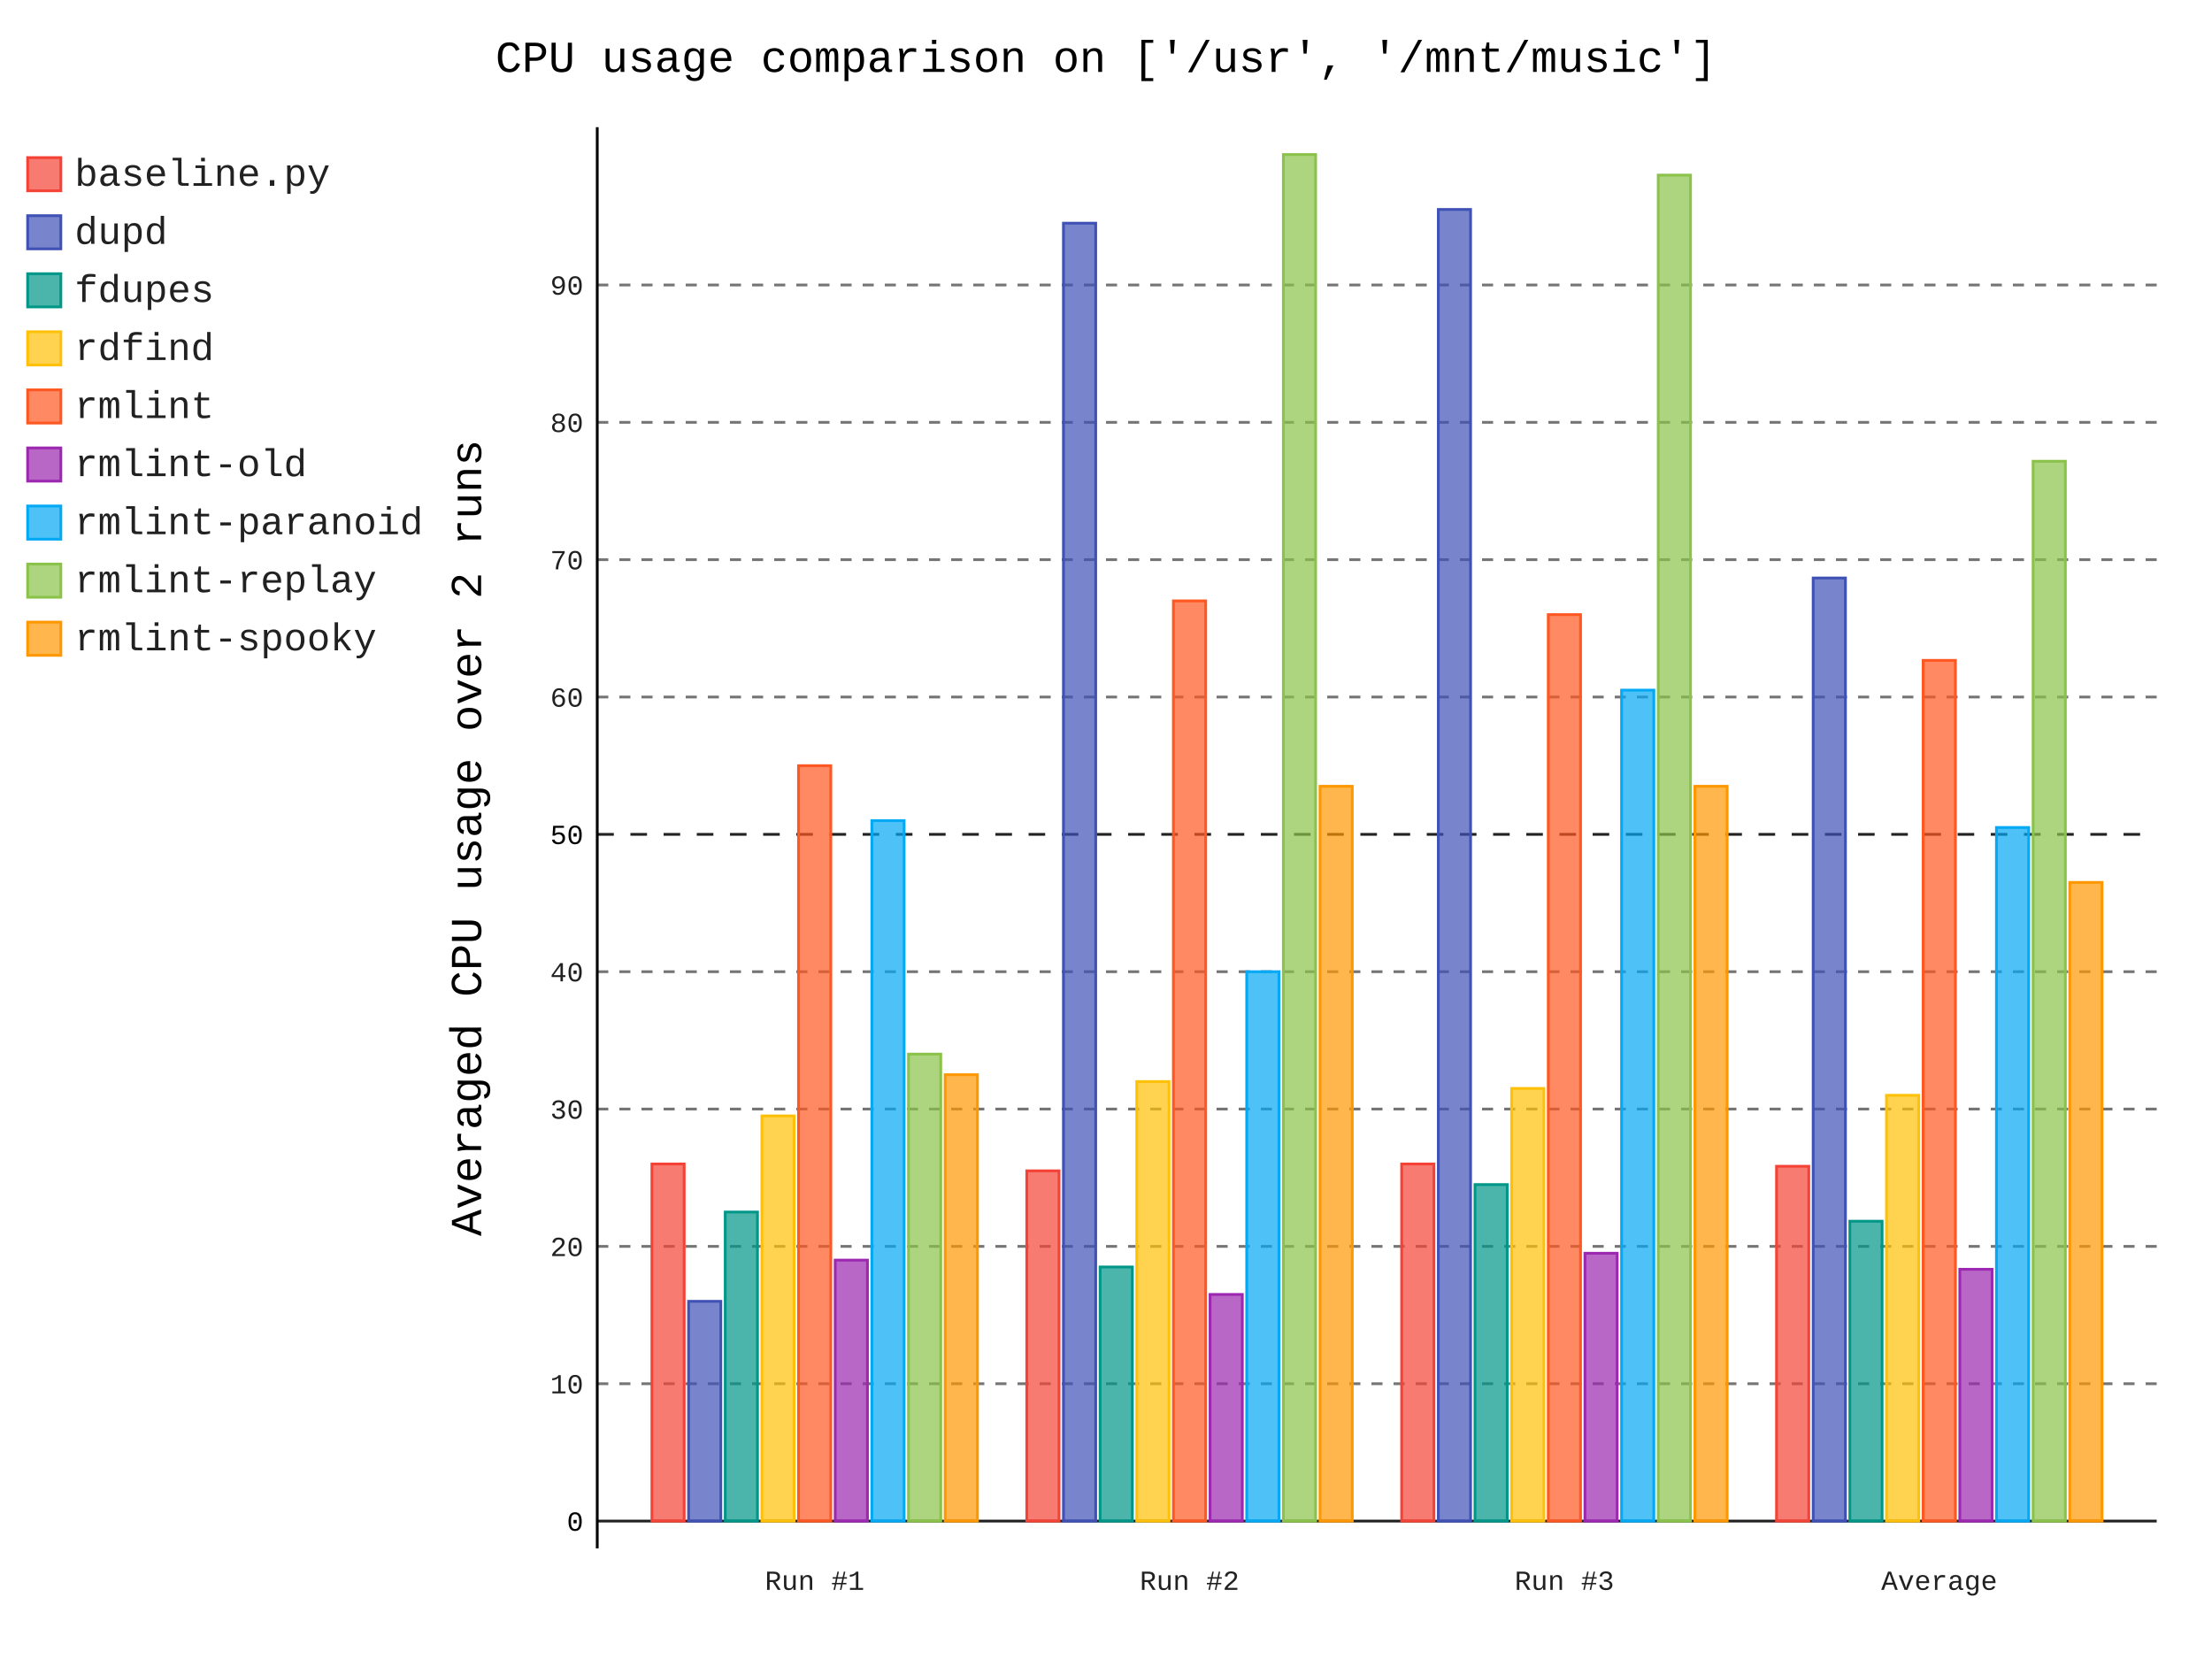
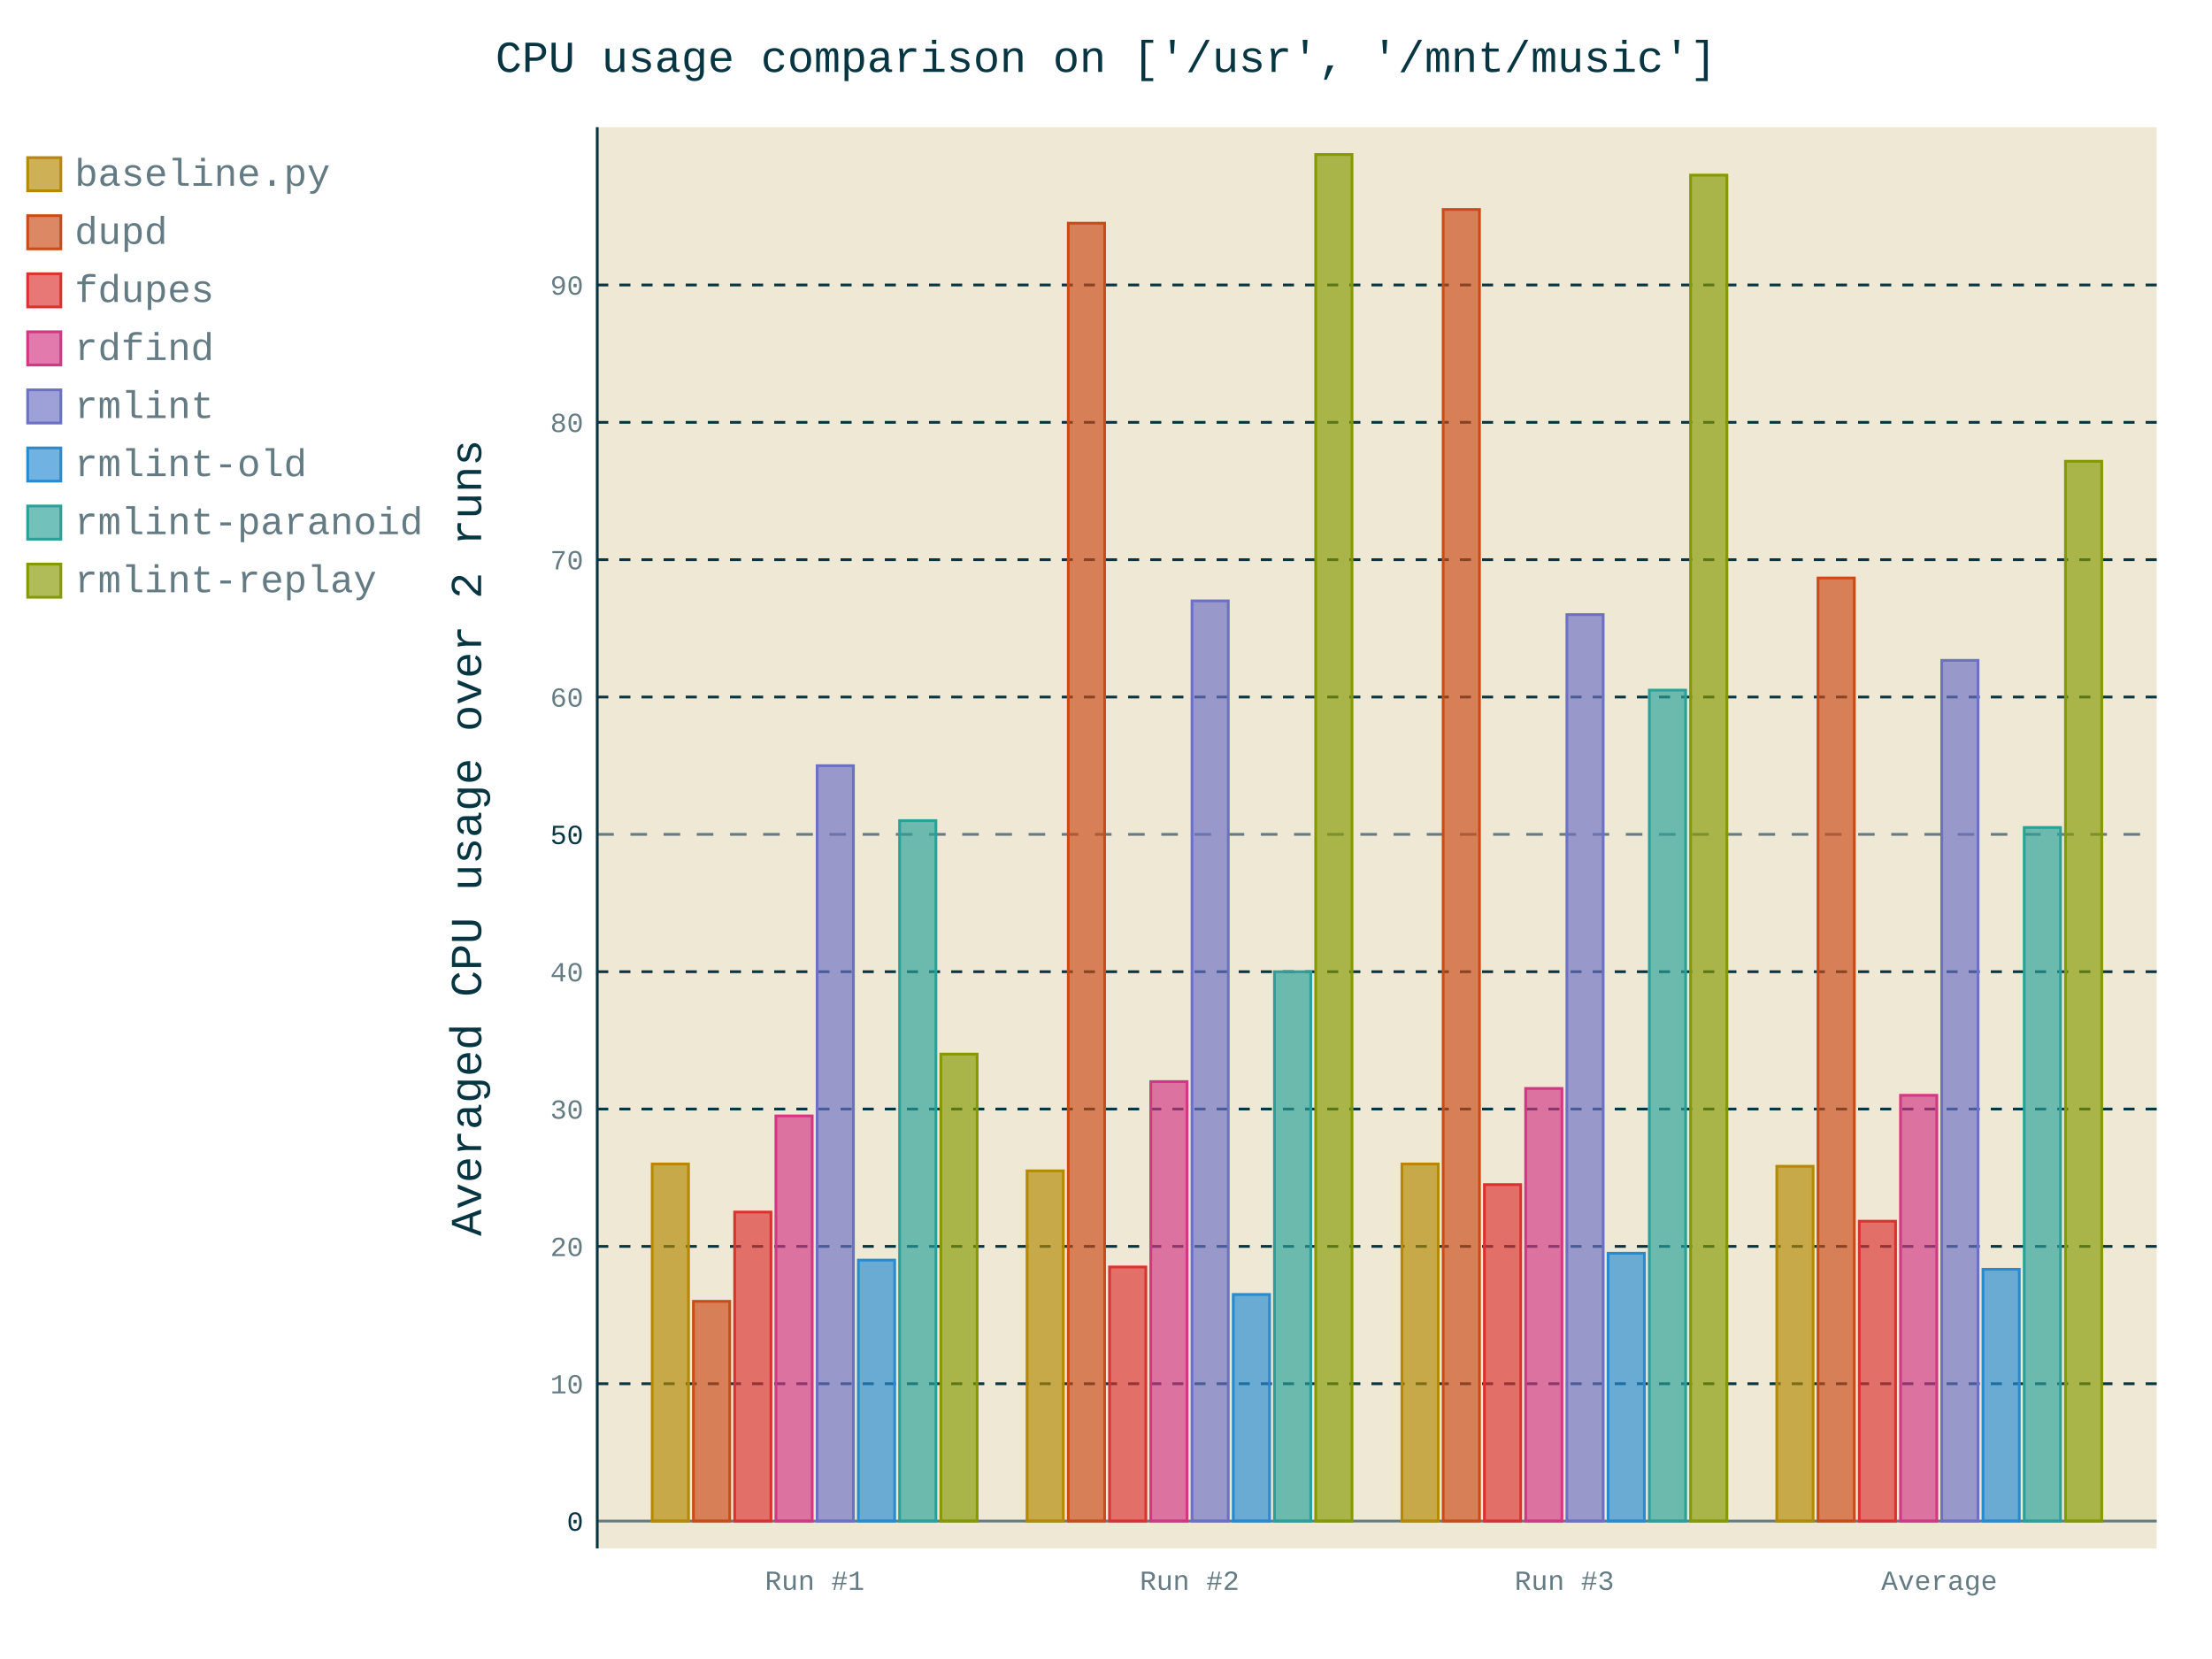
- <svg xmlns="http://www.w3.org/2000/svg" xmlns:xlink="http://www.w3.org/1999/xlink" id="chart-b749aa8b-0c17-4926-9f45-8ddb25d87b30" class="pygal-chart" viewBox="0 0 800 600">
+ <svg xmlns="http://www.w3.org/2000/svg" xmlns:xlink="http://www.w3.org/1999/xlink" id="chart-14e136bd-a6b1-4492-b191-b28a649b69b1" class="pygal-chart" viewBox="0 0 800 600">
  <defs>
-     <style type="text/css">#chart-b749aa8b-0c17-4926-9f45-8ddb25d87b30{-webkit-user-select:none;-webkit-font-smoothing:antialiased;font-family:Consolas,"Liberation Mono",Menlo,Courier,monospace}#chart-b749aa8b-0c17-4926-9f45-8ddb25d87b30 .title{font-family:Consolas,"Liberation Mono",Menlo,Courier,monospace;font-size:16px}#chart-b749aa8b-0c17-4926-9f45-8ddb25d87b30 .legends .legend text{font-family:Consolas,"Liberation Mono",Menlo,Courier,monospace;font-size:14px}#chart-b749aa8b-0c17-4926-9f45-8ddb25d87b30 .axis text{font-family:Consolas,"Liberation Mono",Menlo,Courier,monospace;font-size:10px}#chart-b749aa8b-0c17-4926-9f45-8ddb25d87b30 .axis text.major{font-family:Consolas,"Liberation Mono",Menlo,Courier,monospace;font-size:10px}#chart-b749aa8b-0c17-4926-9f45-8ddb25d87b30 .text-overlay text.value{font-family:Consolas,"Liberation Mono",Menlo,Courier,monospace;font-size:16px}#chart-b749aa8b-0c17-4926-9f45-8ddb25d87b30 .text-overlay text.label{font-family:Consolas,"Liberation Mono",Menlo,Courier,monospace;font-size:10px}#chart-b749aa8b-0c17-4926-9f45-8ddb25d87b30 .tooltip{font-family:Consolas,"Liberation Mono",Menlo,Courier,monospace;font-size:14px}#chart-b749aa8b-0c17-4926-9f45-8ddb25d87b30 text.no_data{font-family:Consolas,"Liberation Mono",Menlo,Courier,monospace;font-size:64px}
- #chart-b749aa8b-0c17-4926-9f45-8ddb25d87b30{background-color:#FFFFFF}#chart-b749aa8b-0c17-4926-9f45-8ddb25d87b30 path,#chart-b749aa8b-0c17-4926-9f45-8ddb25d87b30 line,#chart-b749aa8b-0c17-4926-9f45-8ddb25d87b30 rect,#chart-b749aa8b-0c17-4926-9f45-8ddb25d87b30 circle{-webkit-transition:150ms;-moz-transition:150ms;transition:150ms}#chart-b749aa8b-0c17-4926-9f45-8ddb25d87b30 .graph &gt; .background{fill:#FFFFFF}#chart-b749aa8b-0c17-4926-9f45-8ddb25d87b30 .plot &gt; .background{fill:rgba(255,255,255,1)}#chart-b749aa8b-0c17-4926-9f45-8ddb25d87b30 .graph{fill:rgba(0,0,0,.87)}#chart-b749aa8b-0c17-4926-9f45-8ddb25d87b30 text.no_data{fill:rgba(0,0,0,1)}#chart-b749aa8b-0c17-4926-9f45-8ddb25d87b30 .title{fill:rgba(0,0,0,1)}#chart-b749aa8b-0c17-4926-9f45-8ddb25d87b30 .legends .legend text{fill:rgba(0,0,0,.87)}#chart-b749aa8b-0c17-4926-9f45-8ddb25d87b30 .legends .legend:hover text{fill:rgba(0,0,0,1)}#chart-b749aa8b-0c17-4926-9f45-8ddb25d87b30 .axis .line{stroke:rgba(0,0,0,1)}#chart-b749aa8b-0c17-4926-9f45-8ddb25d87b30 .axis .guide.line{stroke:rgba(0,0,0,.54)}#chart-b749aa8b-0c17-4926-9f45-8ddb25d87b30 .axis .major.line{stroke:rgba(0,0,0,.87)}#chart-b749aa8b-0c17-4926-9f45-8ddb25d87b30 .axis text.major{fill:rgba(0,0,0,1)}#chart-b749aa8b-0c17-4926-9f45-8ddb25d87b30 .axis.y .guides:hover .guide.line,#chart-b749aa8b-0c17-4926-9f45-8ddb25d87b30 .line-graph .axis.x .guides:hover .guide.line,#chart-b749aa8b-0c17-4926-9f45-8ddb25d87b30 .stackedline-graph .axis.x .guides:hover .guide.line,#chart-b749aa8b-0c17-4926-9f45-8ddb25d87b30 .xy-graph .axis.x .guides:hover .guide.line{stroke:rgba(0,0,0,1)}#chart-b749aa8b-0c17-4926-9f45-8ddb25d87b30 .axis .guides:hover text{fill:rgba(0,0,0,1)}#chart-b749aa8b-0c17-4926-9f45-8ddb25d87b30 .reactive{fill-opacity:.7}#chart-b749aa8b-0c17-4926-9f45-8ddb25d87b30 .reactive.active,#chart-b749aa8b-0c17-4926-9f45-8ddb25d87b30 .active .reactive{fill-opacity:.8;stroke-width:4}#chart-b749aa8b-0c17-4926-9f45-8ddb25d87b30 .series text{fill:rgba(0,0,0,1)}#chart-b749aa8b-0c17-4926-9f45-8ddb25d87b30 .tooltip rect{fill:rgba(255,255,255,1);stroke:rgba(0,0,0,1);-webkit-transition:opacity 150ms;-moz-transition:opacity 150ms;transition:opacity 150ms}#chart-b749aa8b-0c17-4926-9f45-8ddb25d87b30 .tooltip .label{fill:rgba(0,0,0,.87)}#chart-b749aa8b-0c17-4926-9f45-8ddb25d87b30 .tooltip .label{fill:rgba(0,0,0,.87)}#chart-b749aa8b-0c17-4926-9f45-8ddb25d87b30 .tooltip .legend{font-size:.8em;fill:rgba(0,0,0,.54)}#chart-b749aa8b-0c17-4926-9f45-8ddb25d87b30 .tooltip .x_label{font-size:.6em;fill:rgba(0,0,0,1)}#chart-b749aa8b-0c17-4926-9f45-8ddb25d87b30 .tooltip .xlink{font-size:.5em;text-decoration:underline}#chart-b749aa8b-0c17-4926-9f45-8ddb25d87b30 .tooltip .value{font-size:1.5em}#chart-b749aa8b-0c17-4926-9f45-8ddb25d87b30 .map-element{fill:rgba(255,255,255,1);stroke:rgba(0,0,0,.54) !important}#chart-b749aa8b-0c17-4926-9f45-8ddb25d87b30 .map-element .reactive{fill-opacity:inherit}#chart-b749aa8b-0c17-4926-9f45-8ddb25d87b30 .color-0,#chart-b749aa8b-0c17-4926-9f45-8ddb25d87b30 .color-0 a:visited{stroke:#F44336;fill:#F44336}#chart-b749aa8b-0c17-4926-9f45-8ddb25d87b30 .color-1,#chart-b749aa8b-0c17-4926-9f45-8ddb25d87b30 .color-1 a:visited{stroke:#3F51B5;fill:#3F51B5}#chart-b749aa8b-0c17-4926-9f45-8ddb25d87b30 .color-2,#chart-b749aa8b-0c17-4926-9f45-8ddb25d87b30 .color-2 a:visited{stroke:#009688;fill:#009688}#chart-b749aa8b-0c17-4926-9f45-8ddb25d87b30 .color-3,#chart-b749aa8b-0c17-4926-9f45-8ddb25d87b30 .color-3 a:visited{stroke:#FFC107;fill:#FFC107}#chart-b749aa8b-0c17-4926-9f45-8ddb25d87b30 .color-4,#chart-b749aa8b-0c17-4926-9f45-8ddb25d87b30 .color-4 a:visited{stroke:#FF5722;fill:#FF5722}#chart-b749aa8b-0c17-4926-9f45-8ddb25d87b30 .color-5,#chart-b749aa8b-0c17-4926-9f45-8ddb25d87b30 .color-5 a:visited{stroke:#9C27B0;fill:#9C27B0}#chart-b749aa8b-0c17-4926-9f45-8ddb25d87b30 .color-6,#chart-b749aa8b-0c17-4926-9f45-8ddb25d87b30 .color-6 a:visited{stroke:#03A9F4;fill:#03A9F4}#chart-b749aa8b-0c17-4926-9f45-8ddb25d87b30 .color-7,#chart-b749aa8b-0c17-4926-9f45-8ddb25d87b30 .color-7 a:visited{stroke:#8BC34A;fill:#8BC34A}#chart-b749aa8b-0c17-4926-9f45-8ddb25d87b30 .color-8,#chart-b749aa8b-0c17-4926-9f45-8ddb25d87b30 .color-8 a:visited{stroke:#FF9800;fill:#FF9800}#chart-b749aa8b-0c17-4926-9f45-8ddb25d87b30 .text-overlay .color-0 text{fill:black}#chart-b749aa8b-0c17-4926-9f45-8ddb25d87b30 .text-overlay .color-1 text{fill:black}#chart-b749aa8b-0c17-4926-9f45-8ddb25d87b30 .text-overlay .color-2 text{fill:black}#chart-b749aa8b-0c17-4926-9f45-8ddb25d87b30 .text-overlay .color-3 text{fill:black}#chart-b749aa8b-0c17-4926-9f45-8ddb25d87b30 .text-overlay .color-4 text{fill:black}#chart-b749aa8b-0c17-4926-9f45-8ddb25d87b30 .text-overlay .color-5 text{fill:black}#chart-b749aa8b-0c17-4926-9f45-8ddb25d87b30 .text-overlay .color-6 text{fill:black}#chart-b749aa8b-0c17-4926-9f45-8ddb25d87b30 .text-overlay .color-7 text{fill:black}#chart-b749aa8b-0c17-4926-9f45-8ddb25d87b30 .text-overlay .color-8 text{fill:black}
- #chart-b749aa8b-0c17-4926-9f45-8ddb25d87b30 text.no_data{text-anchor:middle}#chart-b749aa8b-0c17-4926-9f45-8ddb25d87b30 .guide.line{fill:none}#chart-b749aa8b-0c17-4926-9f45-8ddb25d87b30 .centered{text-anchor:middle}#chart-b749aa8b-0c17-4926-9f45-8ddb25d87b30 .title{text-anchor:middle}#chart-b749aa8b-0c17-4926-9f45-8ddb25d87b30 .legends .legend text{fill-opacity:1}#chart-b749aa8b-0c17-4926-9f45-8ddb25d87b30 .axis.x text{text-anchor:middle}#chart-b749aa8b-0c17-4926-9f45-8ddb25d87b30 .axis.x:not(.web) text[transform]{text-anchor:start}#chart-b749aa8b-0c17-4926-9f45-8ddb25d87b30 .axis.y text{text-anchor:end}#chart-b749aa8b-0c17-4926-9f45-8ddb25d87b30 .axis.y2 text{text-anchor:start}#chart-b749aa8b-0c17-4926-9f45-8ddb25d87b30 .axis .guide.line{stroke-dasharray:4,4}#chart-b749aa8b-0c17-4926-9f45-8ddb25d87b30 .axis .major.guide.line{stroke-dasharray:6,6}#chart-b749aa8b-0c17-4926-9f45-8ddb25d87b30 .horizontal .axis.y .guide.line,#chart-b749aa8b-0c17-4926-9f45-8ddb25d87b30 .horizontal .axis.y2 .guide.line,#chart-b749aa8b-0c17-4926-9f45-8ddb25d87b30 .vertical .axis.x .guide.line{opacity:0}#chart-b749aa8b-0c17-4926-9f45-8ddb25d87b30 .horizontal .axis.always_show .guide.line,#chart-b749aa8b-0c17-4926-9f45-8ddb25d87b30 .vertical .axis.always_show .guide.line{opacity:1 !important}#chart-b749aa8b-0c17-4926-9f45-8ddb25d87b30 .axis.y .guides:hover .guide.line,#chart-b749aa8b-0c17-4926-9f45-8ddb25d87b30 .axis.y2 .guides:hover .guide.line,#chart-b749aa8b-0c17-4926-9f45-8ddb25d87b30 .axis.x .guides:hover .guide.line{opacity:1}#chart-b749aa8b-0c17-4926-9f45-8ddb25d87b30 .axis .guides:hover text{opacity:1}#chart-b749aa8b-0c17-4926-9f45-8ddb25d87b30 .nofill{fill:none}#chart-b749aa8b-0c17-4926-9f45-8ddb25d87b30 .subtle-fill{fill-opacity:.2}#chart-b749aa8b-0c17-4926-9f45-8ddb25d87b30 .dot{stroke-width:1px;fill-opacity:1}#chart-b749aa8b-0c17-4926-9f45-8ddb25d87b30 .dot.active{stroke-width:5px}#chart-b749aa8b-0c17-4926-9f45-8ddb25d87b30 .dot.negative{fill:transparent}#chart-b749aa8b-0c17-4926-9f45-8ddb25d87b30 text,#chart-b749aa8b-0c17-4926-9f45-8ddb25d87b30 tspan{stroke:none !important}#chart-b749aa8b-0c17-4926-9f45-8ddb25d87b30 .series text.active{opacity:1}#chart-b749aa8b-0c17-4926-9f45-8ddb25d87b30 .tooltip rect{fill-opacity:.95;stroke-width:.5}#chart-b749aa8b-0c17-4926-9f45-8ddb25d87b30 .tooltip text{fill-opacity:1}</style>
+     <style type="text/css">#chart-14e136bd-a6b1-4492-b191-b28a649b69b1{-webkit-user-select:none;-webkit-font-smoothing:antialiased;font-family:Consolas,"Liberation Mono",Menlo,Courier,monospace}#chart-14e136bd-a6b1-4492-b191-b28a649b69b1 .title{font-family:Consolas,"Liberation Mono",Menlo,Courier,monospace;font-size:16px}#chart-14e136bd-a6b1-4492-b191-b28a649b69b1 .legends .legend text{font-family:Consolas,"Liberation Mono",Menlo,Courier,monospace;font-size:14px}#chart-14e136bd-a6b1-4492-b191-b28a649b69b1 .axis text{font-family:Consolas,"Liberation Mono",Menlo,Courier,monospace;font-size:10px}#chart-14e136bd-a6b1-4492-b191-b28a649b69b1 .axis text.major{font-family:Consolas,"Liberation Mono",Menlo,Courier,monospace;font-size:10px}#chart-14e136bd-a6b1-4492-b191-b28a649b69b1 .text-overlay text.value{font-family:Consolas,"Liberation Mono",Menlo,Courier,monospace;font-size:16px}#chart-14e136bd-a6b1-4492-b191-b28a649b69b1 .text-overlay text.label{font-family:Consolas,"Liberation Mono",Menlo,Courier,monospace;font-size:10px}#chart-14e136bd-a6b1-4492-b191-b28a649b69b1 .tooltip{font-family:Consolas,"Liberation Mono",Menlo,Courier,monospace;font-size:14px}#chart-14e136bd-a6b1-4492-b191-b28a649b69b1 text.no_data{font-family:Consolas,"Liberation Mono",Menlo,Courier,monospace;font-size:64px}
+ #chart-14e136bd-a6b1-4492-b191-b28a649b69b1{background-color:#FFFFFF}#chart-14e136bd-a6b1-4492-b191-b28a649b69b1 path,#chart-14e136bd-a6b1-4492-b191-b28a649b69b1 line,#chart-14e136bd-a6b1-4492-b191-b28a649b69b1 rect,#chart-14e136bd-a6b1-4492-b191-b28a649b69b1 circle{-webkit-transition:500ms ease-in;-moz-transition:500ms ease-in;transition:500ms ease-in}#chart-14e136bd-a6b1-4492-b191-b28a649b69b1 .graph &gt; .background{fill:#FFFFFF}#chart-14e136bd-a6b1-4492-b191-b28a649b69b1 .plot &gt; .background{fill:#eee8d5}#chart-14e136bd-a6b1-4492-b191-b28a649b69b1 .graph{fill:#657b83}#chart-14e136bd-a6b1-4492-b191-b28a649b69b1 text.no_data{fill:#073642}#chart-14e136bd-a6b1-4492-b191-b28a649b69b1 .title{fill:#073642}#chart-14e136bd-a6b1-4492-b191-b28a649b69b1 .legends .legend text{fill:#657b83}#chart-14e136bd-a6b1-4492-b191-b28a649b69b1 .legends .legend:hover text{fill:#073642}#chart-14e136bd-a6b1-4492-b191-b28a649b69b1 .axis .line{stroke:#073642}#chart-14e136bd-a6b1-4492-b191-b28a649b69b1 .axis .guide.line{stroke:#073642}#chart-14e136bd-a6b1-4492-b191-b28a649b69b1 .axis .major.line{stroke:#657b83}#chart-14e136bd-a6b1-4492-b191-b28a649b69b1 .axis text.major{fill:#073642}#chart-14e136bd-a6b1-4492-b191-b28a649b69b1 .axis.y .guides:hover .guide.line,#chart-14e136bd-a6b1-4492-b191-b28a649b69b1 .line-graph .axis.x .guides:hover .guide.line,#chart-14e136bd-a6b1-4492-b191-b28a649b69b1 .stackedline-graph .axis.x .guides:hover .guide.line,#chart-14e136bd-a6b1-4492-b191-b28a649b69b1 .xy-graph .axis.x .guides:hover .guide.line{stroke:#073642}#chart-14e136bd-a6b1-4492-b191-b28a649b69b1 .axis .guides:hover text{fill:#073642}#chart-14e136bd-a6b1-4492-b191-b28a649b69b1 .reactive{fill-opacity:.66}#chart-14e136bd-a6b1-4492-b191-b28a649b69b1 .reactive.active,#chart-14e136bd-a6b1-4492-b191-b28a649b69b1 .active .reactive{fill-opacity:.9;stroke-width:4}#chart-14e136bd-a6b1-4492-b191-b28a649b69b1 .series text{fill:#073642}#chart-14e136bd-a6b1-4492-b191-b28a649b69b1 .tooltip rect{fill:#eee8d5;stroke:#073642;-webkit-transition:opacity 500ms ease-in;-moz-transition:opacity 500ms ease-in;transition:opacity 500ms ease-in}#chart-14e136bd-a6b1-4492-b191-b28a649b69b1 .tooltip .label{fill:#657b83}#chart-14e136bd-a6b1-4492-b191-b28a649b69b1 .tooltip .label{fill:#657b83}#chart-14e136bd-a6b1-4492-b191-b28a649b69b1 .tooltip .legend{font-size:.8em;fill:#073642}#chart-14e136bd-a6b1-4492-b191-b28a649b69b1 .tooltip .x_label{font-size:.6em;fill:#073642}#chart-14e136bd-a6b1-4492-b191-b28a649b69b1 .tooltip .xlink{font-size:.5em;text-decoration:underline}#chart-14e136bd-a6b1-4492-b191-b28a649b69b1 .tooltip .value{font-size:1.5em}#chart-14e136bd-a6b1-4492-b191-b28a649b69b1 .map-element{fill:#eee8d5;stroke:#073642 !important}#chart-14e136bd-a6b1-4492-b191-b28a649b69b1 .map-element .reactive{fill-opacity:inherit}#chart-14e136bd-a6b1-4492-b191-b28a649b69b1 .color-0,#chart-14e136bd-a6b1-4492-b191-b28a649b69b1 .color-0 a:visited{stroke:#b58900;fill:#b58900}#chart-14e136bd-a6b1-4492-b191-b28a649b69b1 .color-1,#chart-14e136bd-a6b1-4492-b191-b28a649b69b1 .color-1 a:visited{stroke:#cb4b16;fill:#cb4b16}#chart-14e136bd-a6b1-4492-b191-b28a649b69b1 .color-2,#chart-14e136bd-a6b1-4492-b191-b28a649b69b1 .color-2 a:visited{stroke:#dc322f;fill:#dc322f}#chart-14e136bd-a6b1-4492-b191-b28a649b69b1 .color-3,#chart-14e136bd-a6b1-4492-b191-b28a649b69b1 .color-3 a:visited{stroke:#d33682;fill:#d33682}#chart-14e136bd-a6b1-4492-b191-b28a649b69b1 .color-4,#chart-14e136bd-a6b1-4492-b191-b28a649b69b1 .color-4 a:visited{stroke:#6c71c4;fill:#6c71c4}#chart-14e136bd-a6b1-4492-b191-b28a649b69b1 .color-5,#chart-14e136bd-a6b1-4492-b191-b28a649b69b1 .color-5 a:visited{stroke:#268bd2;fill:#268bd2}#chart-14e136bd-a6b1-4492-b191-b28a649b69b1 .color-6,#chart-14e136bd-a6b1-4492-b191-b28a649b69b1 .color-6 a:visited{stroke:#2aa198;fill:#2aa198}#chart-14e136bd-a6b1-4492-b191-b28a649b69b1 .color-7,#chart-14e136bd-a6b1-4492-b191-b28a649b69b1 .color-7 a:visited{stroke:#859900;fill:#859900}#chart-14e136bd-a6b1-4492-b191-b28a649b69b1 .text-overlay .color-0 text{fill:black}#chart-14e136bd-a6b1-4492-b191-b28a649b69b1 .text-overlay .color-1 text{fill:black}#chart-14e136bd-a6b1-4492-b191-b28a649b69b1 .text-overlay .color-2 text{fill:black}#chart-14e136bd-a6b1-4492-b191-b28a649b69b1 .text-overlay .color-3 text{fill:black}#chart-14e136bd-a6b1-4492-b191-b28a649b69b1 .text-overlay .color-4 text{fill:black}#chart-14e136bd-a6b1-4492-b191-b28a649b69b1 .text-overlay .color-5 text{fill:black}#chart-14e136bd-a6b1-4492-b191-b28a649b69b1 .text-overlay .color-6 text{fill:black}#chart-14e136bd-a6b1-4492-b191-b28a649b69b1 .text-overlay .color-7 text{fill:black}
+ #chart-14e136bd-a6b1-4492-b191-b28a649b69b1 text.no_data{text-anchor:middle}#chart-14e136bd-a6b1-4492-b191-b28a649b69b1 .guide.line{fill:none}#chart-14e136bd-a6b1-4492-b191-b28a649b69b1 .centered{text-anchor:middle}#chart-14e136bd-a6b1-4492-b191-b28a649b69b1 .title{text-anchor:middle}#chart-14e136bd-a6b1-4492-b191-b28a649b69b1 .legends .legend text{fill-opacity:1}#chart-14e136bd-a6b1-4492-b191-b28a649b69b1 .axis.x text{text-anchor:middle}#chart-14e136bd-a6b1-4492-b191-b28a649b69b1 .axis.x:not(.web) text[transform]{text-anchor:start}#chart-14e136bd-a6b1-4492-b191-b28a649b69b1 .axis.y text{text-anchor:end}#chart-14e136bd-a6b1-4492-b191-b28a649b69b1 .axis.y2 text{text-anchor:start}#chart-14e136bd-a6b1-4492-b191-b28a649b69b1 .axis .guide.line{stroke-dasharray:4,4}#chart-14e136bd-a6b1-4492-b191-b28a649b69b1 .axis .major.guide.line{stroke-dasharray:6,6}#chart-14e136bd-a6b1-4492-b191-b28a649b69b1 .horizontal .axis.y .guide.line,#chart-14e136bd-a6b1-4492-b191-b28a649b69b1 .horizontal .axis.y2 .guide.line,#chart-14e136bd-a6b1-4492-b191-b28a649b69b1 .vertical .axis.x .guide.line{opacity:0}#chart-14e136bd-a6b1-4492-b191-b28a649b69b1 .horizontal .axis.always_show .guide.line,#chart-14e136bd-a6b1-4492-b191-b28a649b69b1 .vertical .axis.always_show .guide.line{opacity:1 !important}#chart-14e136bd-a6b1-4492-b191-b28a649b69b1 .axis.y .guides:hover .guide.line,#chart-14e136bd-a6b1-4492-b191-b28a649b69b1 .axis.y2 .guides:hover .guide.line,#chart-14e136bd-a6b1-4492-b191-b28a649b69b1 .axis.x .guides:hover .guide.line{opacity:1}#chart-14e136bd-a6b1-4492-b191-b28a649b69b1 .axis .guides:hover text{opacity:1}#chart-14e136bd-a6b1-4492-b191-b28a649b69b1 .nofill{fill:none}#chart-14e136bd-a6b1-4492-b191-b28a649b69b1 .subtle-fill{fill-opacity:.2}#chart-14e136bd-a6b1-4492-b191-b28a649b69b1 .dot{stroke-width:1px;fill-opacity:1}#chart-14e136bd-a6b1-4492-b191-b28a649b69b1 .dot.active{stroke-width:5px}#chart-14e136bd-a6b1-4492-b191-b28a649b69b1 .dot.negative{fill:transparent}#chart-14e136bd-a6b1-4492-b191-b28a649b69b1 text,#chart-14e136bd-a6b1-4492-b191-b28a649b69b1 tspan{stroke:none !important}#chart-14e136bd-a6b1-4492-b191-b28a649b69b1 .series text.active{opacity:1}#chart-14e136bd-a6b1-4492-b191-b28a649b69b1 .tooltip rect{fill-opacity:.95;stroke-width:.5}#chart-14e136bd-a6b1-4492-b191-b28a649b69b1 .tooltip text{fill-opacity:1}</style>
  </defs>
  <g class="graph bar-graph vertical">
    <rect class="background" height="600" width="800" x="0" y="0" />
    <g class="plot" transform="translate(216, 46)">
      <rect class="background" height="514" width="564.0" x="0" y="0" />
      <g class="axis y">
        <g class="guides">
          <path class="axis major line" d="M0 504.115 h564" />
          <text class="major" x="-5" y="507.615">0</text>
        </g>
        <g class="guides">
          <path class="guide line" d="M0 454.444 h564" />
          <text class="" x="-5" y="457.944">10</text>
        </g>
        <g class="guides">
          <path class="guide line" d="M0 404.773 h564" />
          <text class="" x="-5" y="408.273">20</text>
        </g>
        <g class="guides">
          <path class="guide line" d="M0 355.101 h564" />
          <text class="" x="-5" y="358.601">30</text>
        </g>
        <g class="guides">
          <path class="guide line" d="M0 305.43 h564" />
          <text class="" x="-5" y="308.93">40</text>
        </g>
        <g class="guides">
          <path class="major guide line" d="M0 255.758 h564" />
          <text class="major" x="-5" y="259.258">50</text>
        </g>
        <g class="guides">
          <path class="guide line" d="M0 206.087 h564" />
          <text class="" x="-5" y="209.587">60</text>
        </g>
        <g class="guides">
          <path class="guide line" d="M0 156.415 h564" />
          <text class="" x="-5" y="159.915">70</text>
        </g>
        <g class="guides">
          <path class="guide line" d="M0 106.744 h564" />
          <text class="" x="-5" y="110.244">80</text>
        </g>
        <g class="guides">
          <path class="guide line" d="M0 57.072 h564" />
          <text class="" x="-5" y="60.572">90</text>
        </g>
      </g>
      <g class="axis x">
        <path class="line" d="M0 0 v514" />
        <g class="guides">
          <path class="guide line" d="M78.635 0 v514" />
          <text class="" x="78.635" y="529.0">Run #1</text>
        </g>
        <g class="guides">
          <path class="guide line" d="M214.212 0 v514" />
          <text class="" x="214.212" y="529.0">Run #2</text>
        </g>
        <g class="guides">
          <path class="guide line" d="M349.788 0 v514" />
          <text class="" x="349.788" y="529.0">Run #3</text>
        </g>
        <g class="guides">
          <path class="guide line" d="M485.365 0 v514" />
          <text class="" x="485.365" y="529.0">Average</text>
        </g>
      </g>
      <g class="series serie-0 color-0">
        <g class="bars">
          <g class="bar">
            <a target="_blank" xlink:href="https://github.com/sahib/rmlint/blob/develop/tests/test_speed/build_scripts/baseline.sh">
-               <rect class="rect reactive tooltip-trigger" height="129.146" rx="0" ry="0" width="11.666" x="19.776" y="374.97" />
+               <rect class="rect reactive tooltip-trigger" height="129.146" rx="0" ry="0" width="13.124" x="19.876" y="374.97" />
            </a>
          </g>
          <g class="bar">
            <a target="_blank" xlink:href="https://github.com/sahib/rmlint/blob/develop/tests/test_speed/build_scripts/baseline.sh">
-               <rect class="rect reactive tooltip-trigger" height="126.662" rx="0" ry="0" width="11.666" x="155.353" y="377.453" />
+               <rect class="rect reactive tooltip-trigger" height="126.662" rx="0" ry="0" width="13.124" x="155.452" y="377.453" />
            </a>
          </g>
          <g class="bar">
            <a target="_blank" xlink:href="https://github.com/sahib/rmlint/blob/develop/tests/test_speed/build_scripts/baseline.sh">
-               <rect class="rect reactive tooltip-trigger" height="129.146" rx="0" ry="0" width="11.666" x="290.93" y="374.97" />
+               <rect class="rect reactive tooltip-trigger" height="129.146" rx="0" ry="0" width="13.124" x="291.029" y="374.97" />
            </a>
          </g>
          <g class="bar">
            <a target="_blank" xlink:href="https://github.com/sahib/rmlint/blob/develop/tests/test_speed/build_scripts/baseline.sh">
-               <rect class="rect reactive tooltip-trigger" height="128.316" rx="0" ry="0" width="11.666" x="426.507" y="375.799" />
+               <rect class="rect reactive tooltip-trigger" height="128.316" rx="0" ry="0" width="13.124" x="426.606" y="375.799" />
            </a>
          </g>
        </g>
      </g>
      <g class="series serie-1 color-1">
        <g class="bars">
          <g class="bar">
            <a target="_blank" xlink:href="http://rdfind.pauldreik.se">
-               <rect class="rect reactive tooltip-trigger" height="79.474" rx="0" ry="0" width="11.666" x="33.033" y="424.641" />
+               <rect class="rect reactive tooltip-trigger" height="79.474" rx="0" ry="0" width="13.124" x="34.789" y="424.641" />
            </a>
          </g>
          <g class="bar">
            <a target="_blank" xlink:href="http://rdfind.pauldreik.se">
-               <rect class="rect reactive tooltip-trigger" height="469.395" rx="0" ry="0" width="11.666" x="168.609" y="34.72" />
+               <rect class="rect reactive tooltip-trigger" height="469.395" rx="0" ry="0" width="13.124" x="170.366" y="34.72" />
            </a>
          </g>
          <g class="bar">
            <a target="_blank" xlink:href="http://rdfind.pauldreik.se">
-               <rect class="rect reactive tooltip-trigger" height="474.362" rx="0" ry="0" width="11.666" x="304.186" y="29.753" />
+               <rect class="rect reactive tooltip-trigger" height="474.362" rx="0" ry="0" width="13.124" x="305.943" y="29.753" />
            </a>
          </g>
          <g class="bar">
            <a target="_blank" xlink:href="http://rdfind.pauldreik.se">
-               <rect class="rect reactive tooltip-trigger" height="341.079" rx="0" ry="0" width="11.666" x="439.763" y="163.037" />
+               <rect class="rect reactive tooltip-trigger" height="341.079" rx="0" ry="0" width="13.124" x="441.52" y="163.037" />
            </a>
          </g>
        </g>
      </g>
      <g class="series serie-2 color-2">
        <g class="bars">
          <g class="bar">
            <a target="_blank" xlink:href="http://en.wikipedia.org/wiki/Fdupes">
-               <rect class="rect reactive tooltip-trigger" height="111.761" rx="0" ry="0" width="11.666" x="46.289" y="392.355" />
+               <rect class="rect reactive tooltip-trigger" height="111.761" rx="0" ry="0" width="13.124" x="49.702" y="392.355" />
            </a>
          </g>
          <g class="bar">
            <a target="_blank" xlink:href="http://en.wikipedia.org/wiki/Fdupes">
-               <rect class="rect reactive tooltip-trigger" height="91.892" rx="0" ry="0" width="11.666" x="181.866" y="412.223" />
+               <rect class="rect reactive tooltip-trigger" height="91.892" rx="0" ry="0" width="13.124" x="185.279" y="412.223" />
            </a>
          </g>
          <g class="bar">
            <a target="_blank" xlink:href="http://en.wikipedia.org/wiki/Fdupes">
-               <rect class="rect reactive tooltip-trigger" height="121.695" rx="0" ry="0" width="11.666" x="317.443" y="382.42" />
+               <rect class="rect reactive tooltip-trigger" height="121.695" rx="0" ry="0" width="13.124" x="320.856" y="382.42" />
            </a>
          </g>
          <g class="bar">
            <a target="_blank" xlink:href="http://en.wikipedia.org/wiki/Fdupes">
-               <rect class="rect reactive tooltip-trigger" height="108.448" rx="0" ry="0" width="11.666" x="453.02" y="395.668" />
+               <rect class="rect reactive tooltip-trigger" height="108.448" rx="0" ry="0" width="13.124" x="456.433" y="395.668" />
            </a>
          </g>
        </g>
      </g>
      <g class="series serie-3 color-3">
        <g class="bars">
          <g class="bar">
            <a target="_blank" xlink:href="https://github.com/jvirkki/dupd">
-               <rect class="rect reactive tooltip-trigger" height="146.531" rx="0" ry="0" width="11.666" x="59.545" y="357.585" />
+               <rect class="rect reactive tooltip-trigger" height="146.531" rx="0" ry="0" width="13.124" x="64.616" y="357.585" />
            </a>
          </g>
          <g class="bar">
            <a target="_blank" xlink:href="https://github.com/jvirkki/dupd">
-               <rect class="rect reactive tooltip-trigger" height="158.949" rx="0" ry="0" width="11.666" x="195.122" y="345.167" />
+               <rect class="rect reactive tooltip-trigger" height="158.949" rx="0" ry="0" width="13.124" x="200.193" y="345.167" />
            </a>
          </g>
          <g class="bar">
            <a target="_blank" xlink:href="https://github.com/jvirkki/dupd">
-               <rect class="rect reactive tooltip-trigger" height="156.465" rx="0" ry="0" width="11.666" x="330.699" y="347.65" />
+               <rect class="rect reactive tooltip-trigger" height="156.465" rx="0" ry="0" width="13.124" x="335.77" y="347.65" />
            </a>
          </g>
          <g class="bar">
            <a target="_blank" xlink:href="https://github.com/jvirkki/dupd">
-               <rect class="rect reactive tooltip-trigger" height="153.981" rx="0" ry="0" width="11.666" x="466.276" y="350.134" />
+               <rect class="rect reactive tooltip-trigger" height="153.981" rx="0" ry="0" width="13.124" x="471.347" y="350.134" />
            </a>
          </g>
        </g>
      </g>
      <g class="series serie-4 color-4">
        <g class="bars">
          <g class="bar">
            <a target="_blank" xlink:href="https://github.com/sahib/rmlint">
-               <rect class="rect reactive tooltip-trigger" height="273.193" rx="0" ry="0" width="11.666" x="72.802" y="230.922" />
-             </a>
-           </g>
-           <g class="bar">
-             <a target="_blank" xlink:href="https://github.com/sahib/rmlint">
-               <rect class="rect reactive tooltip-trigger" height="332.799" rx="0" ry="0" width="11.666" x="208.379" y="171.317" />
-             </a>
-           </g>
-           <g class="bar">
-             <a target="_blank" xlink:href="https://github.com/sahib/rmlint">
-               <rect class="rect reactive tooltip-trigger" height="327.831" rx="0" ry="0" width="11.666" x="343.956" y="176.284" />
-             </a>
-           </g>
-           <g class="bar">
-             <a target="_blank" xlink:href="https://github.com/sahib/rmlint">
-               <rect class="rect reactive tooltip-trigger" height="311.276" rx="0" ry="0" width="11.666" x="479.533" y="192.839" />
+               <rect class="rect reactive tooltip-trigger" height="273.193" rx="0" ry="0" width="13.124" x="79.529" y="230.922" />
+             </a>
+           </g>
+           <g class="bar">
+             <a target="_blank" xlink:href="https://github.com/sahib/rmlint">
+               <rect class="rect reactive tooltip-trigger" height="332.799" rx="0" ry="0" width="13.124" x="215.106" y="171.317" />
+             </a>
+           </g>
+           <g class="bar">
+             <a target="_blank" xlink:href="https://github.com/sahib/rmlint">
+               <rect class="rect reactive tooltip-trigger" height="327.831" rx="0" ry="0" width="13.124" x="350.683" y="176.284" />
+             </a>
+           </g>
+           <g class="bar">
+             <a target="_blank" xlink:href="https://github.com/sahib/rmlint">
+               <rect class="rect reactive tooltip-trigger" height="311.276" rx="0" ry="0" width="13.124" x="486.26" y="192.839" />
            </a>
          </g>
        </g>
      </g>
      <g class="series serie-5 color-5">
        <g class="bars">
          <g class="bar">
            <a target="_blank" xlink:href="https://github.com/sahib/rmlint">
-               <rect class="rect reactive tooltip-trigger" height="94.376" rx="0" ry="0" width="11.666" x="86.058" y="409.74" />
-             </a>
-           </g>
-           <g class="bar">
-             <a target="_blank" xlink:href="https://github.com/sahib/rmlint">
-               <rect class="rect reactive tooltip-trigger" height="81.958" rx="0" ry="0" width="11.666" x="221.635" y="422.158" />
-             </a>
-           </g>
-           <g class="bar">
-             <a target="_blank" xlink:href="https://github.com/sahib/rmlint">
-               <rect class="rect reactive tooltip-trigger" height="96.859" rx="0" ry="0" width="11.666" x="357.212" y="407.256" />
-             </a>
-           </g>
-           <g class="bar">
-             <a target="_blank" xlink:href="https://github.com/sahib/rmlint">
-               <rect class="rect reactive tooltip-trigger" height="91.063" rx="0" ry="0" width="11.666" x="492.789" y="413.053" />
+               <rect class="rect reactive tooltip-trigger" height="94.376" rx="0" ry="0" width="13.124" x="94.443" y="409.74" />
+             </a>
+           </g>
+           <g class="bar">
+             <a target="_blank" xlink:href="https://github.com/sahib/rmlint">
+               <rect class="rect reactive tooltip-trigger" height="81.958" rx="0" ry="0" width="13.124" x="230.02" y="422.158" />
+             </a>
+           </g>
+           <g class="bar">
+             <a target="_blank" xlink:href="https://github.com/sahib/rmlint">
+               <rect class="rect reactive tooltip-trigger" height="96.859" rx="0" ry="0" width="13.124" x="365.597" y="407.256" />
+             </a>
+           </g>
+           <g class="bar">
+             <a target="_blank" xlink:href="https://github.com/sahib/rmlint">
+               <rect class="rect reactive tooltip-trigger" height="91.063" rx="0" ry="0" width="13.124" x="501.174" y="413.053" />
            </a>
          </g>
        </g>
      </g>
      <g class="series serie-6 color-6">
        <g class="bars">
          <g class="bar">
            <a target="_blank" xlink:href="https://github.com/sahib/rmlint">
-               <rect class="rect reactive tooltip-trigger" height="253.324" rx="0" ry="0" width="11.666" x="99.315" y="250.791" />
-             </a>
-           </g>
-           <g class="bar">
-             <a target="_blank" xlink:href="https://github.com/sahib/rmlint">
-               <rect class="rect reactive tooltip-trigger" height="198.686" rx="0" ry="0" width="11.666" x="234.892" y="305.43" />
-             </a>
-           </g>
-           <g class="bar">
-             <a target="_blank" xlink:href="https://github.com/sahib/rmlint">
-               <rect class="rect reactive tooltip-trigger" height="300.512" rx="0" ry="0" width="11.666" x="370.468" y="203.603" />
-             </a>
-           </g>
-           <g class="bar">
-             <a target="_blank" xlink:href="https://github.com/sahib/rmlint">
-               <rect class="rect reactive tooltip-trigger" height="250.841" rx="0" ry="0" width="11.666" x="506.045" y="253.275" />
+               <rect class="rect reactive tooltip-trigger" height="253.324" rx="0" ry="0" width="13.124" x="109.356" y="250.791" />
+             </a>
+           </g>
+           <g class="bar">
+             <a target="_blank" xlink:href="https://github.com/sahib/rmlint">
+               <rect class="rect reactive tooltip-trigger" height="198.686" rx="0" ry="0" width="13.124" x="244.933" y="305.43" />
+             </a>
+           </g>
+           <g class="bar">
+             <a target="_blank" xlink:href="https://github.com/sahib/rmlint">
+               <rect class="rect reactive tooltip-trigger" height="300.512" rx="0" ry="0" width="13.124" x="380.51" y="203.603" />
+             </a>
+           </g>
+           <g class="bar">
+             <a target="_blank" xlink:href="https://github.com/sahib/rmlint">
+               <rect class="rect reactive tooltip-trigger" height="250.841" rx="0" ry="0" width="13.124" x="516.087" y="253.275" />
            </a>
          </g>
        </g>
      </g>
      <g class="series serie-7 color-7">
        <g class="bars">
          <g class="bar">
            <a target="_blank" xlink:href="https://github.com/sahib/rmlint">
-               <rect class="rect reactive tooltip-trigger" height="168.883" rx="0" ry="0" width="11.666" x="112.571" y="335.233" />
-             </a>
-           </g>
-           <g class="bar">
-             <a target="_blank" xlink:href="https://github.com/sahib/rmlint">
-               <rect class="rect reactive tooltip-trigger" height="494.231" rx="0" ry="0" width="11.666" x="248.148" y="9.885" />
-             </a>
-           </g>
-           <g class="bar">
-             <a target="_blank" xlink:href="https://github.com/sahib/rmlint">
-               <rect class="rect reactive tooltip-trigger" height="486.78" rx="0" ry="0" width="11.666" x="383.725" y="17.335" />
-             </a>
-           </g>
-           <g class="bar">
-             <a target="_blank" xlink:href="https://github.com/sahib/rmlint">
-               <rect class="rect reactive tooltip-trigger" height="383.3" rx="0" ry="0" width="11.666" x="519.302" y="120.816" />
-             </a>
-           </g>
-         </g>
-       </g>
-       <g class="series serie-8 color-8">
-         <g class="bars">
-           <g class="bar">
-             <a target="_blank" xlink:href="https://github.com/sahib/rmlint">
-               <rect class="rect reactive tooltip-trigger" height="161.432" rx="0" ry="0" width="11.666" x="125.827" y="342.683" />
-             </a>
-           </g>
-           <g class="bar">
-             <a target="_blank" xlink:href="https://github.com/sahib/rmlint">
-               <rect class="rect reactive tooltip-trigger" height="265.742" rx="0" ry="0" width="11.666" x="261.404" y="238.373" />
-             </a>
-           </g>
-           <g class="bar">
-             <a target="_blank" xlink:href="https://github.com/sahib/rmlint">
-               <rect class="rect reactive tooltip-trigger" height="265.742" rx="0" ry="0" width="11.666" x="396.981" y="238.373" />
-             </a>
-           </g>
-           <g class="bar">
-             <a target="_blank" xlink:href="https://github.com/sahib/rmlint">
-               <rect class="rect reactive tooltip-trigger" height="230.972" rx="0" ry="0" width="11.666" x="532.558" y="273.143" />
+               <rect class="rect reactive tooltip-trigger" height="168.883" rx="0" ry="0" width="13.124" x="124.27" y="335.233" />
+             </a>
+           </g>
+           <g class="bar">
+             <a target="_blank" xlink:href="https://github.com/sahib/rmlint">
+               <rect class="rect reactive tooltip-trigger" height="494.231" rx="0" ry="0" width="13.124" x="259.847" y="9.885" />
+             </a>
+           </g>
+           <g class="bar">
+             <a target="_blank" xlink:href="https://github.com/sahib/rmlint">
+               <rect class="rect reactive tooltip-trigger" height="486.78" rx="0" ry="0" width="13.124" x="395.424" y="17.335" />
+             </a>
+           </g>
+           <g class="bar">
+             <a target="_blank" xlink:href="https://github.com/sahib/rmlint">
+               <rect class="rect reactive tooltip-trigger" height="383.3" rx="0" ry="0" width="13.124" x="531.001" y="120.816" />
            </a>
          </g>
        </g>
      </g>
    </g>
    <g class="titles">
      <text class="title plot_title" x="400.0" y="26">CPU usage comparison on ['/usr', '/mnt/music']</text>
      <text class="title" x="148.0" y="329.0" transform="rotate(-90 148 303)">Averaged CPU usage over 2 runs</text>
    </g>
    <g class="plot overlay" transform="translate(216, 46)">
      <g class="series serie-0 color-0" />
      <g class="series serie-1 color-1" />
      <g class="series serie-2 color-2" />
      <g class="series serie-3 color-3" />
      <g class="series serie-4 color-4" />
      <g class="series serie-5 color-5" />
      <g class="series serie-6 color-6" />
      <g class="series serie-7 color-7" />
-       <g class="series serie-8 color-8" />
    </g>
    <g class="plot text-overlay" transform="translate(216, 46)">
      <g class="series serie-0 color-0" />
      <g class="series serie-1 color-1" />
      <g class="series serie-2 color-2" />
      <g class="series serie-3 color-3" />
      <g class="series serie-4 color-4" />
      <g class="series serie-5 color-5" />
      <g class="series serie-6 color-6" />
      <g class="series serie-7 color-7" />
-       <g class="series serie-8 color-8" />
    </g>
    <g class="plot tooltip-overlay" transform="translate(216, 46)">
      <g class="tooltip" style="opacity: 0" transform="translate(0 0)">
        <rect class="tooltip-box" height="0" rx="0" ry="0" width="0" />
        <g class="text" />
      </g>
    </g>
    <g class="legends" transform="translate(10, 56)">
      <g class="legend reactive activate-serie" id="activate-serie-0">
        <rect class="color-0 reactive" height="12" width="12" x="0.0" y="1.0" />
        <text x="17.0" y="11.2">baseline.py</text>
      </g>
      <g class="legend reactive activate-serie" id="activate-serie-1">
        <rect class="color-1 reactive" height="12" width="12" x="0.0" y="22.0" />
        <text x="17.0" y="32.2">dupd</text>
      </g>
      <g class="legend reactive activate-serie" id="activate-serie-2">
        <rect class="color-2 reactive" height="12" width="12" x="0.0" y="43.0" />
        <text x="17.0" y="53.2">fdupes</text>
      </g>
      <g class="legend reactive activate-serie" id="activate-serie-3">
        <rect class="color-3 reactive" height="12" width="12" x="0.0" y="64.0" />
        <text x="17.0" y="74.2">rdfind</text>
      </g>
      <g class="legend reactive activate-serie" id="activate-serie-4">
        <rect class="color-4 reactive" height="12" width="12" x="0.0" y="85.0" />
        <text x="17.0" y="95.2">rmlint</text>
      </g>
      <g class="legend reactive activate-serie" id="activate-serie-5">
        <rect class="color-5 reactive" height="12" width="12" x="0.0" y="106.0" />
        <text x="17.0" y="116.2">rmlint-old</text>
      </g>
      <g class="legend reactive activate-serie" id="activate-serie-6">
        <rect class="color-6 reactive" height="12" width="12" x="0.0" y="127.0" />
        <text x="17.0" y="137.2">rmlint-paranoid</text>
      </g>
      <g class="legend reactive activate-serie" id="activate-serie-7">
        <rect class="color-7 reactive" height="12" width="12" x="0.0" y="148.0" />
        <text x="17.0" y="158.2">rmlint-replay</text>
      </g>
-       <g class="legend reactive activate-serie" id="activate-serie-8">
-         <rect class="color-8 reactive" height="12" width="12" x="0.0" y="169.0" />
-         <text x="17.0" y="179.2">rmlint-spooky</text>
-       </g>
    </g>
    <g class="legends" transform="translate(790, 56)" />
  </g>
</svg>
